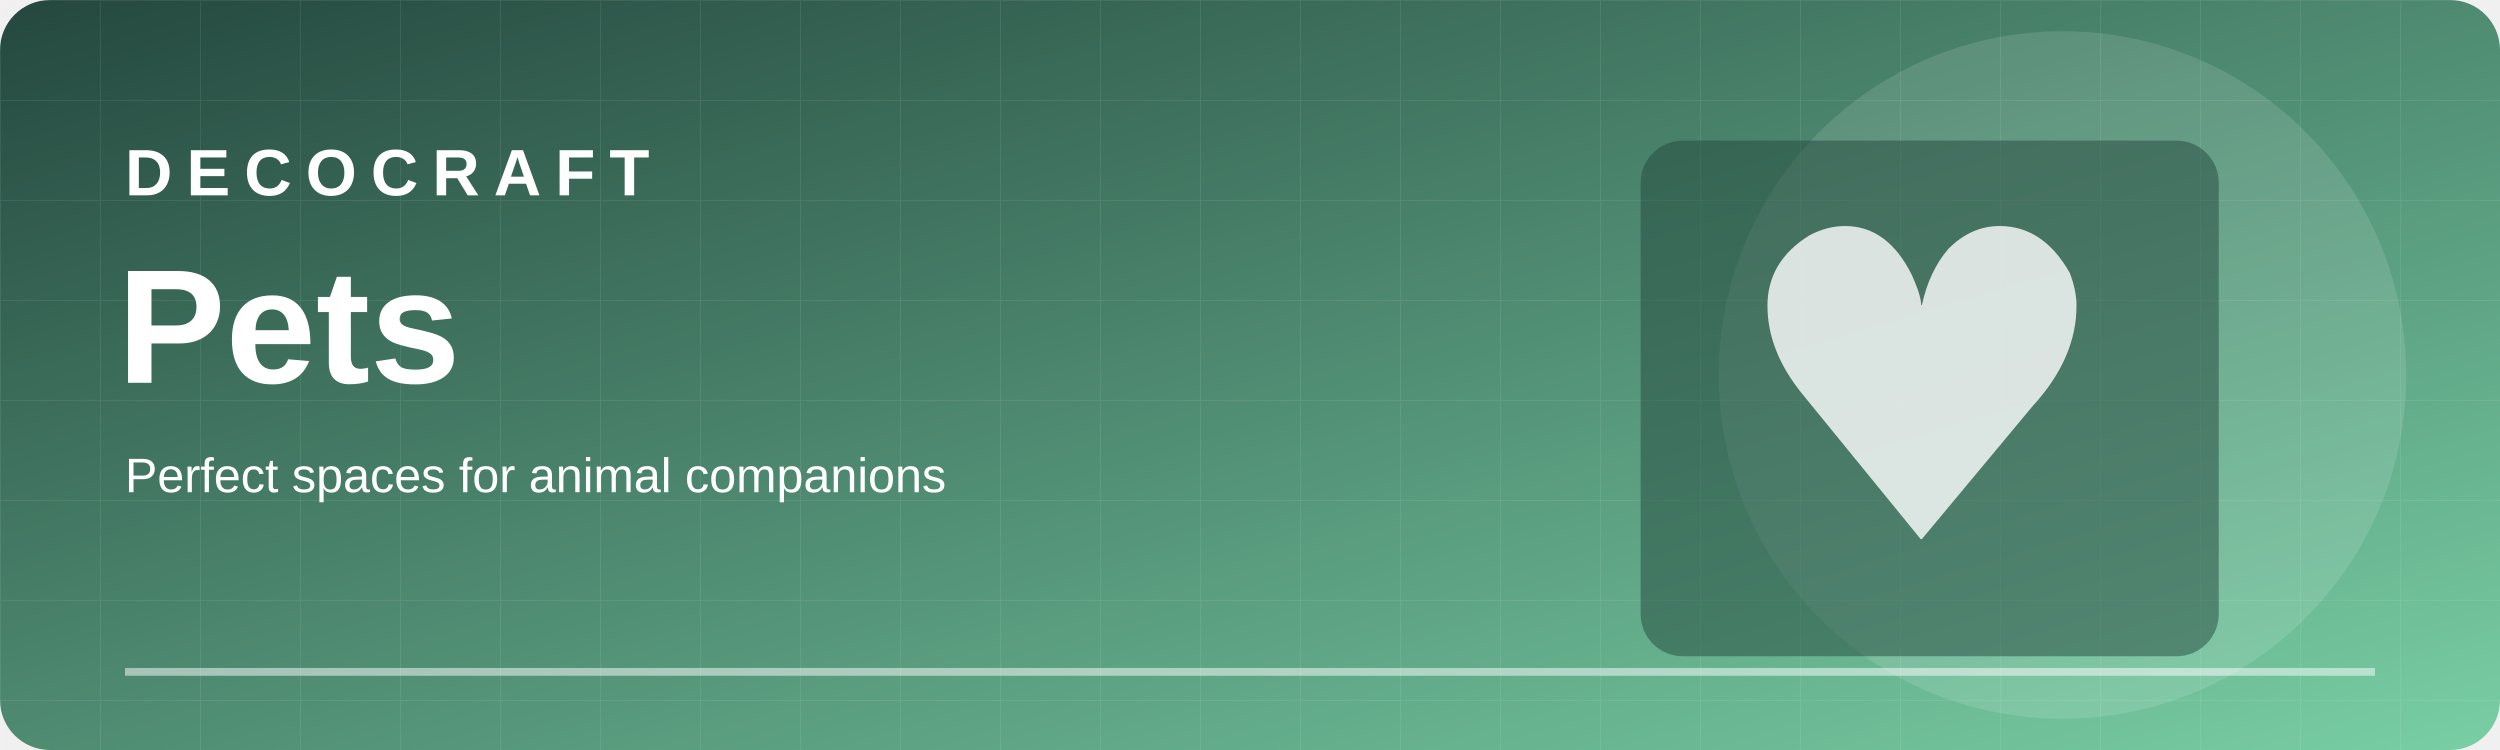
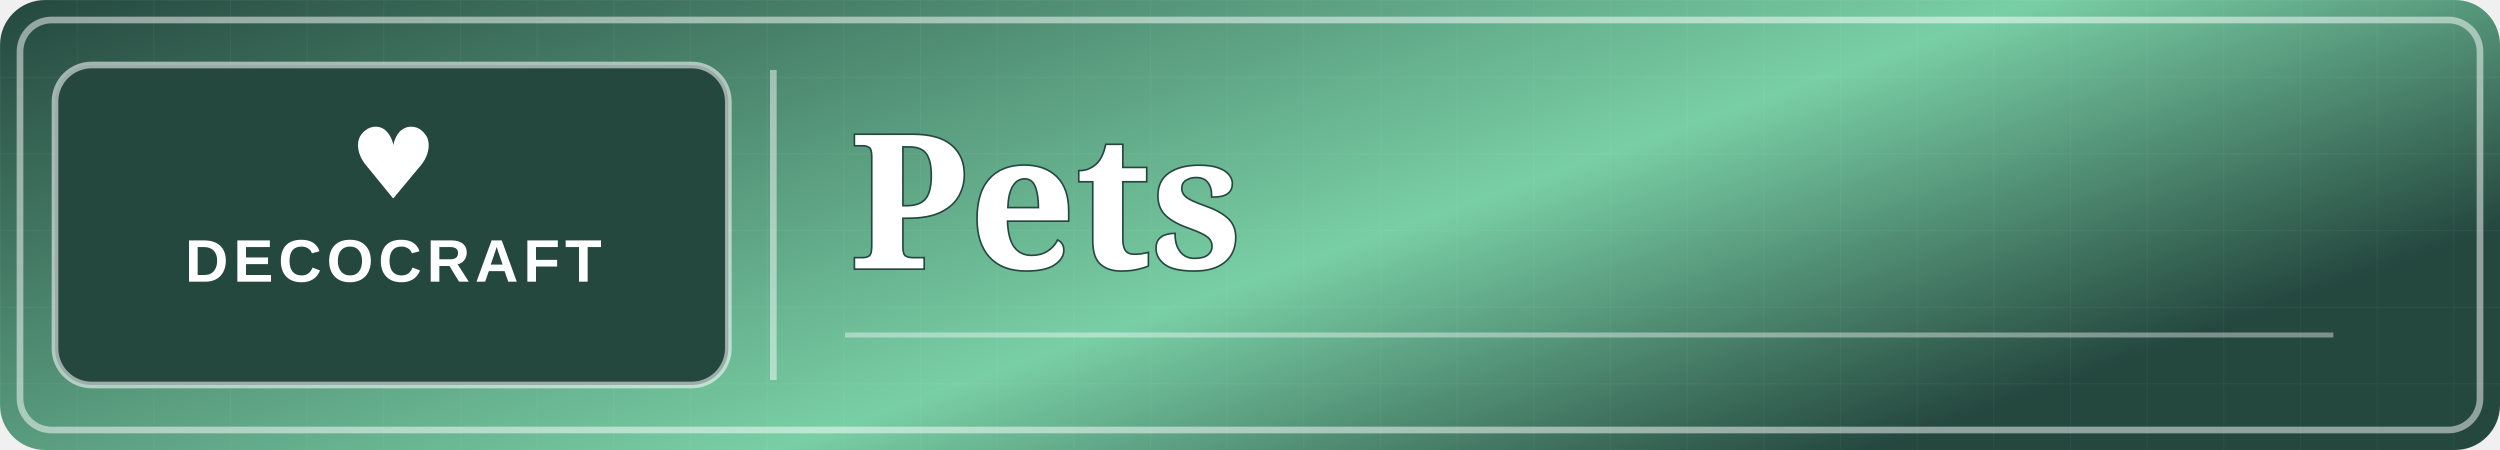
- <svg xmlns="http://www.w3.org/2000/svg" viewBox="0 0 1600 480" width="1600" height="480">
+ <svg xmlns="http://www.w3.org/2000/svg" viewBox="0 0 1500 270" width="1500" height="270" role="img" aria-label="Decocraft Pets title banner">
  <defs>
-     <linearGradient id="bg" x2="1" y2="1">
+     <linearGradient id="bg" x1="0" x2="1" y2="0.5">
      <stop stop-color="#24473e" />
-       <stop offset="1" stop-color="#79cfa5" />
+       <stop offset=".65" stop-color="#79cfa5" />
+       <stop offset="1" stop-color="#24473e" />
    </linearGradient>
-     <pattern id="p" width="64" height="64" patternUnits="userSpaceOnUse">
-       <path d="M64 0H0V64" fill="none" stroke="#fff" stroke-opacity=".1" />
+     <pattern id="tiles" width="46" height="46" patternUnits="userSpaceOnUse">
+       <path d="M46 0H0V46" stroke="#fff" stroke-opacity=".05" fill="none" />
    </pattern>
  </defs>
-   <rect width="1600" height="480" rx="32" fill="url(#bg)" />
-   <rect width="1600" height="480" fill="url(#p)" />
-   <circle cx="1320" cy="240" r="220" fill="#fff" opacity=".12" />
-   <rect x="1050" y="90" width="370" height="330" rx="27" fill="#24473e" opacity=".5" />
-   <text x="1230" y="345" font-size="275" text-anchor="middle" font-family="DejaVu Sans,Arial,sans-serif" fill="#fff" opacity=".8">♥</text>
-   <text x="80" y="125" font-family="Arial,sans-serif" font-size="42" font-weight="bold" fill="#fff" letter-spacing="9">DECOCRAFT</text>
-   <text x="75" y="245" font-family="Arial,sans-serif" font-weight="900" font-size="104" fill="#fff">Pets</text>
-   <text x="80" y="315" font-family="Arial,sans-serif" font-size="31" fill="#fff">Perfect spaces for animal companions</text>
-   <path d="M80 430H1520" stroke="#fff" opacity=".5" stroke-width="5" />
+   <rect width="1500" height="270" rx="27" fill="url(#bg)" />
+   <rect width="1500" height="270" rx="27" fill="url(#tiles)" />
+   <rect x="12" y="12" width="1476" height="246" rx="19" stroke="#fff" stroke-opacity=".5" stroke-width="4" fill="none" />
+   <rect x="33" y="39" width="404" height="192" rx="22" fill="#24473e" stroke="#fff" stroke-opacity=".55" stroke-width="4" />
+   <text x="236" y="119" text-anchor="middle" font-family="DejaVu Sans,Arial,sans-serif" font-size="59" fill="#fff">♥</text>
+   <text x="236" y="169" text-anchor="middle" font-family="Arial,sans-serif" font-weight="900" font-size="36" letter-spacing="3" fill="#fff">DECOCRAFT</text>
+   <path d="M464 42V228" stroke="#fff" stroke-opacity=".48" stroke-width="4" />
+   <text x="510" y="161" font-family="Georgia,serif" font-weight="bold" font-size="112" fill="white" stroke="#24473e" stroke-width="2" paint-order="stroke">Pets</text>
+   <path d="M507 201H1400" stroke="#fff" stroke-opacity=".4" stroke-width="3" />
</svg>
